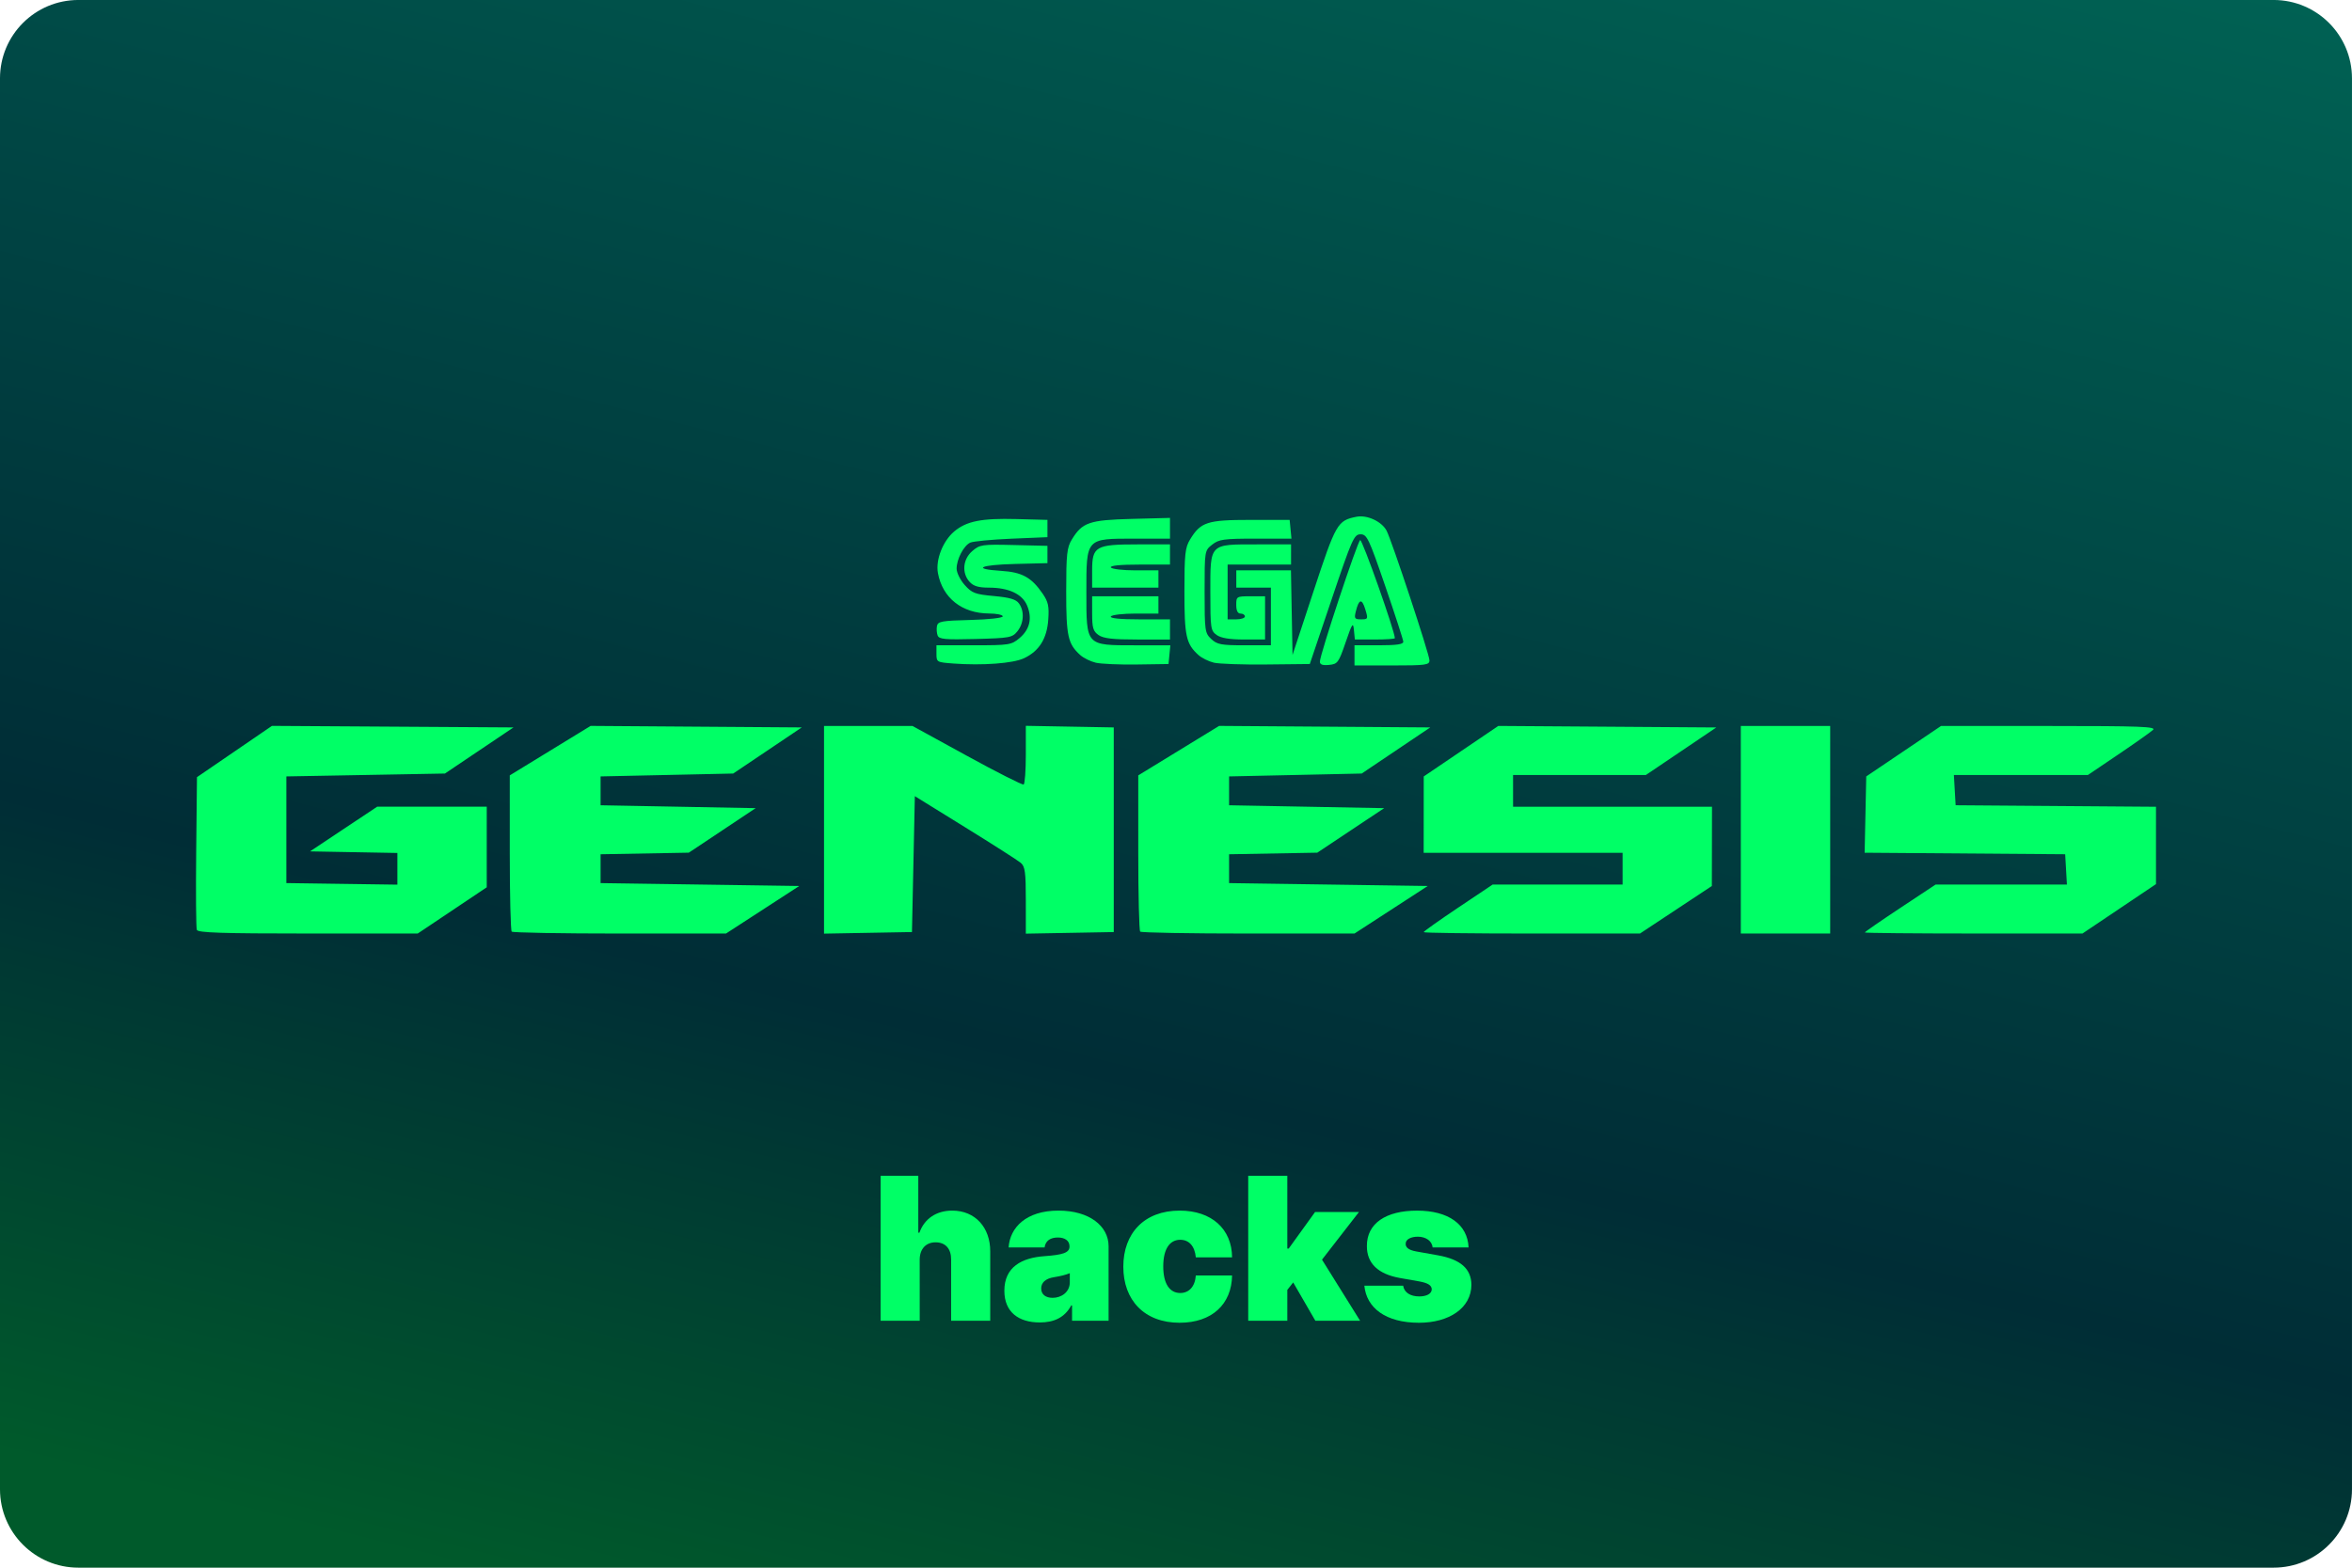
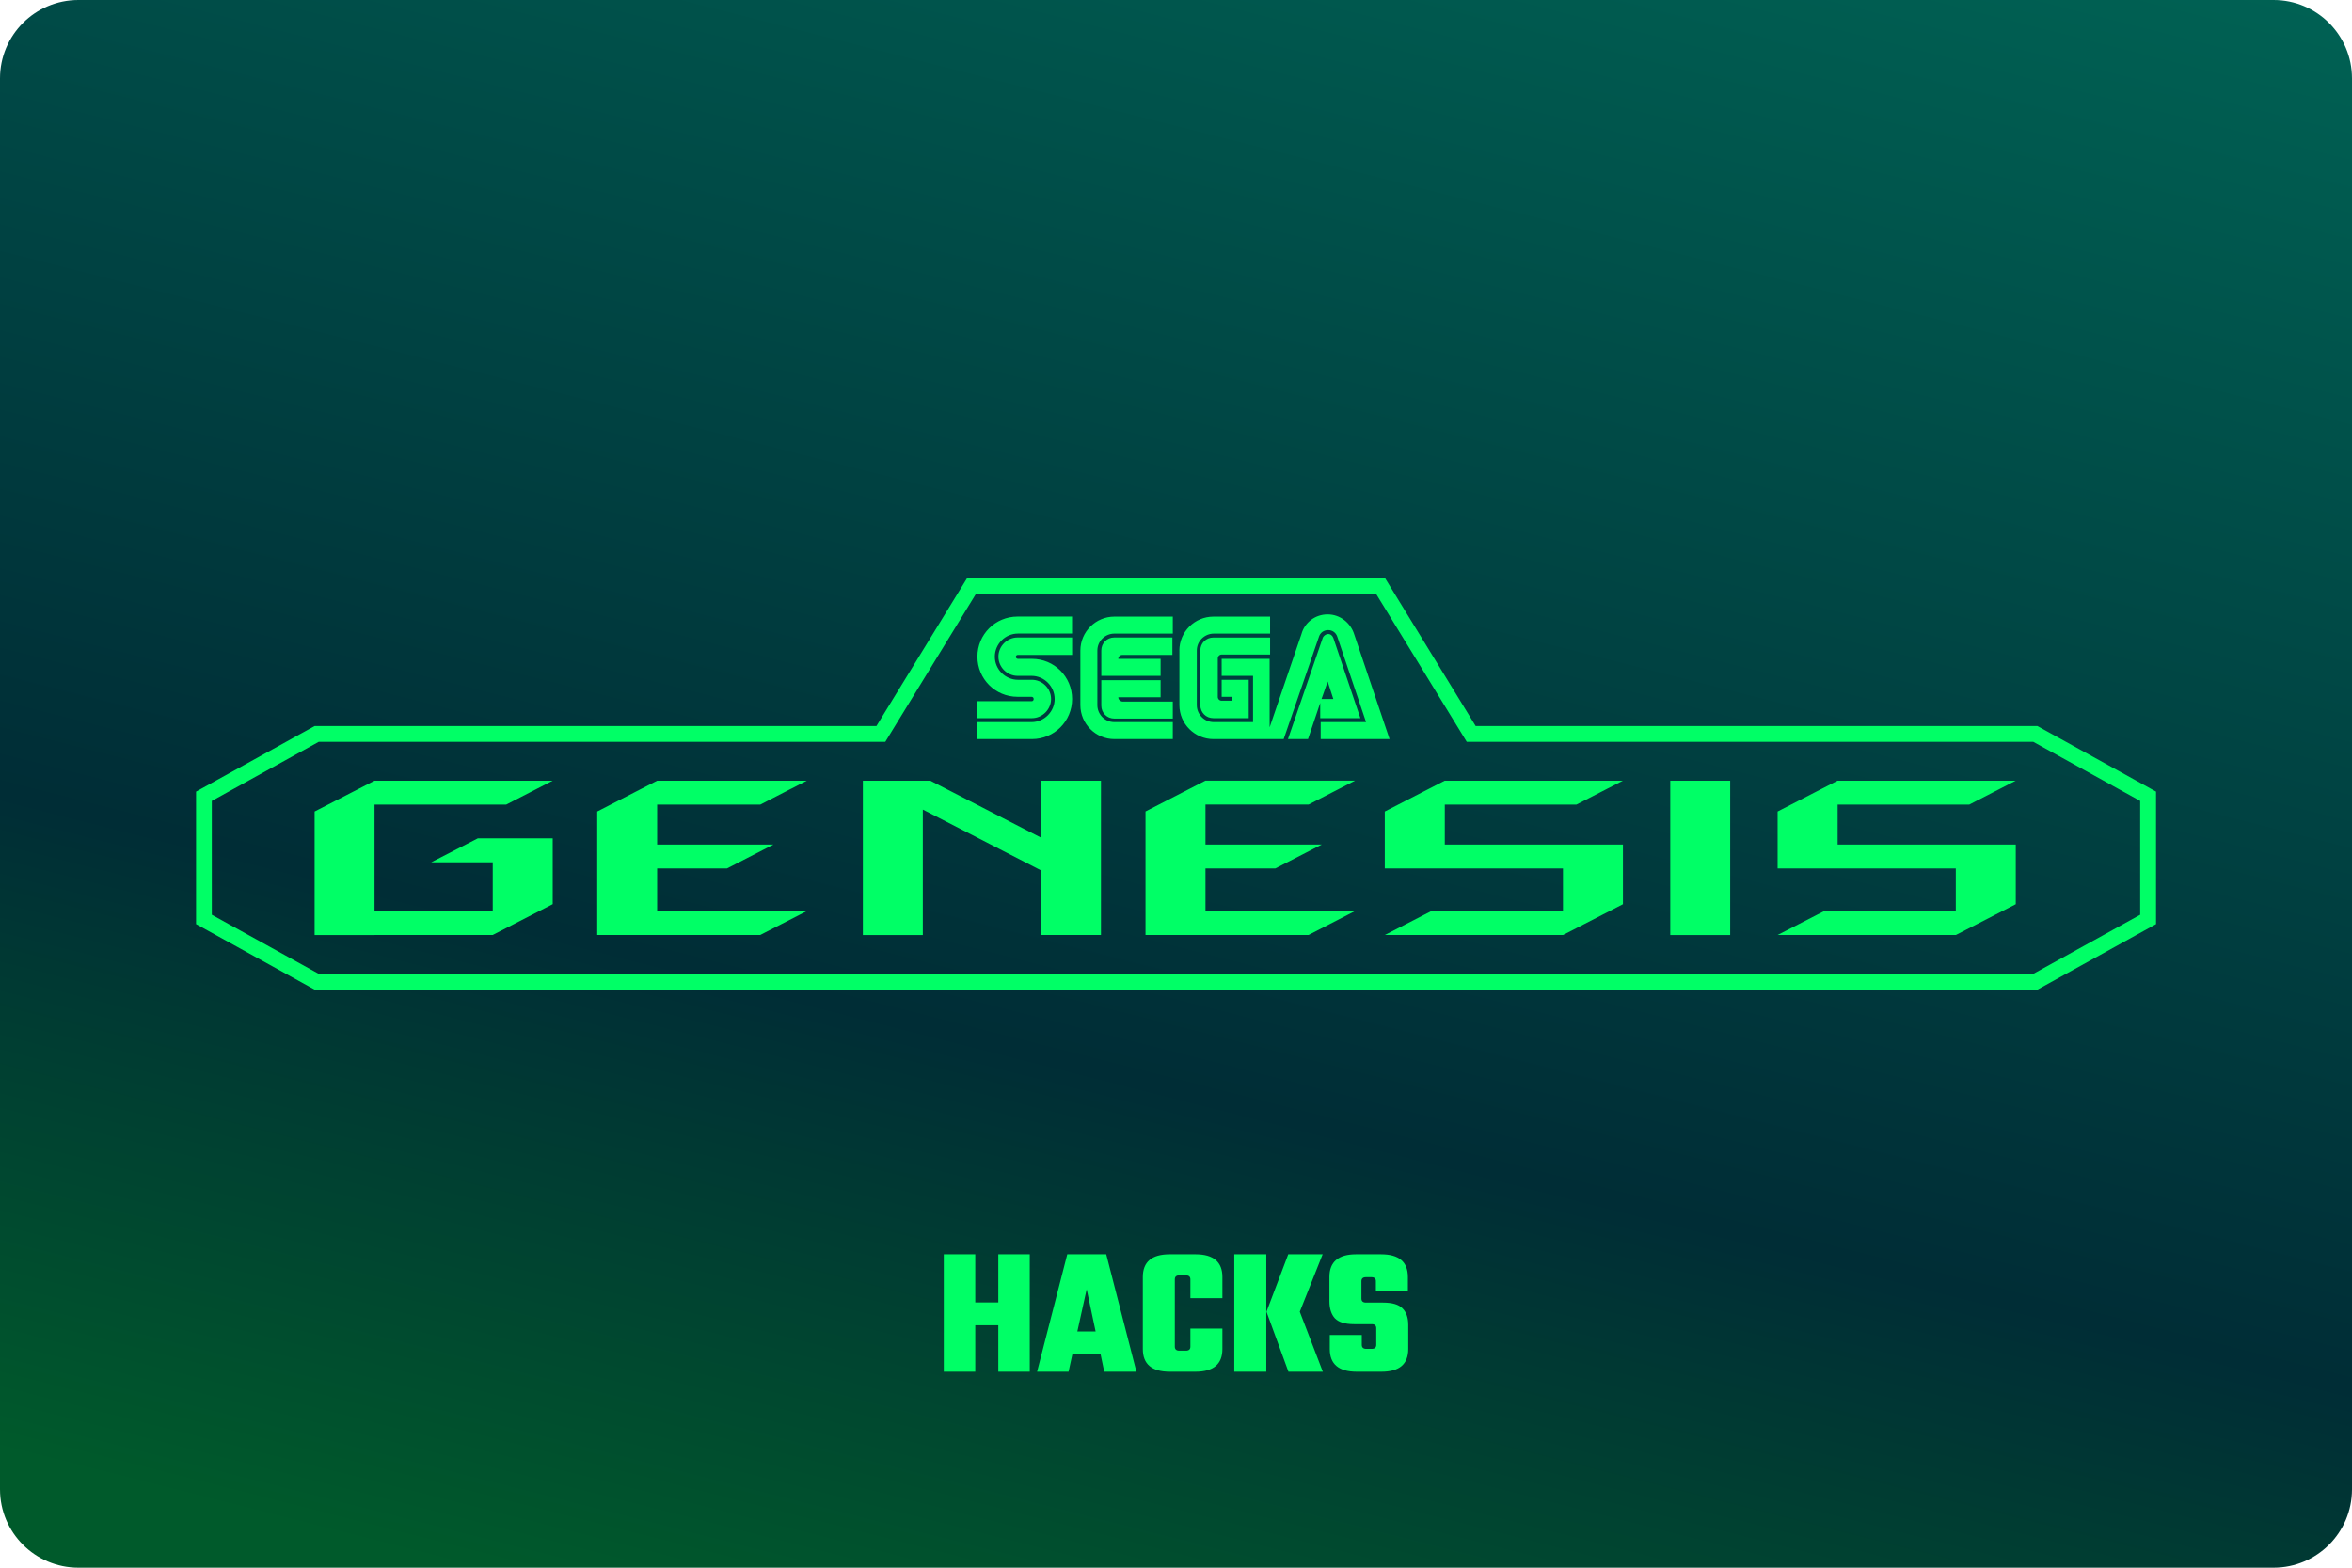
- <svg xmlns="http://www.w3.org/2000/svg" width="480" height="320" version="1.1" viewBox="0 0 480 320">
+ <svg xmlns="http://www.w3.org/2000/svg" width="480" height="320" version="1.1" viewBox="0 0 480 320" xml:space="preserve">
  <defs>
-     <linearGradient id="a" x1="95.956" x2="68.019" y1="-14.236" y2="95.695" gradientTransform="translate(22.456,-51.865)" gradientUnits="userSpaceOnUse">
+     <linearGradient id="a" x1="95.956" x2="68.019" y1="-14.236" y2="95.695" gradientTransform="matrix(3.7795 0 0 3.7795 -.000548 -.0037675)" gradientUnits="userSpaceOnUse">
      <stop stop-color="#006656" offset="0" />
      <stop stop-color="#002d36" offset=".696" />
      <stop stop-color="#005a2b" offset="1" />
    </linearGradient>
  </defs>
-   <g transform="matrix(3.7795 0 0 3.7795 -84.873 196.02)">
-     <rect x="22.456" y="-51.865" width="127" height="84.667" ry="4.233" fill="url(#a)" stroke-linecap="square" stroke-linejoin="round" stroke-width=".529" style="paint-order:stroke fill markers" />
-     <path d="m33.084-1.644c-0.042-0.108-0.057-2.008-0.034-4.222l0.042-4.025 4.048-2.77 13.044 0.083-3.703 2.491-8.562 0.156v5.76l5.994 0.085v-1.711l-4.716-0.086 3.624-2.413h5.918v4.353l-3.727 2.497h-5.925c-4.638 0-5.942-0.043-6.001-0.197zm17.002 0.093c-0.057-0.057-0.104-1.979-0.104-4.27v-4.167l4.366-2.672 11.402 0.082-3.703 2.491-7.161 0.156v1.557l8.374 0.156-3.611 2.405-4.763 0.086v1.557l10.728 0.156-3.957 2.569h-5.734c-3.154 0-5.78-0.047-5.838-0.104zm16.865-5.497v-5.608h4.778l2.943 1.614c1.619 0.888 2.995 1.584 3.059 1.548 0.064-0.036 0.117-0.764 0.117-1.618v-1.552l4.748 0.086v11.053l-4.748 0.086v-1.796c0-1.519-0.042-1.831-0.272-2.027-0.15-0.127-1.498-0.99-2.997-1.917l-2.724-1.686-0.156 7.339-4.748 0.086zm17.072 5.497c-0.057-0.057-0.104-1.979-0.104-4.27v-4.167l4.366-2.672 11.402 0.082-3.703 2.491-7.161 0.156v1.557l8.374 0.156-3.611 2.405-4.763 0.086v1.557l10.728 0.156-3.957 2.569h-5.734c-3.154 0-5.78-0.047-5.838-0.104zm15.308 0.029c0-0.041 0.839-0.637 1.863-1.323l1.863-1.248h7.015v-1.712h-10.742l0.004-4.125 4.026-2.728 11.772 0.082-3.805 2.569h-7.17v1.712h10.742l-8e-3 4.281-3.882 2.569h-5.839c-3.211 0-5.839-0.034-5.839-0.075zm17.124-5.529v-5.604h4.826v11.209h-4.826zm6.694 5.548c0-0.031 0.861-0.626 1.913-1.323l1.913-1.267h7.088l-0.094-1.635-10.828-0.082 0.087-4.121 4.036-2.724h5.838c4.937 0 5.803 0.033 5.61 0.212-0.125 0.117-0.967 0.712-1.871 1.323l-1.643 1.111h-7.238l0.047 0.817 0.047 0.817 10.819 0.082v4.178l-3.97 2.669-5.877-5.88e-4c-3.232-5.4e-4 -5.877-0.026-5.877-0.057zm-49.232-14.527c-0.873-0.064-0.895-0.077-0.895-0.525v-0.459h2.012c1.917 0 2.034-0.018 2.472-0.387 0.557-0.469 0.698-1.072 0.411-1.759-0.261-0.624-0.994-0.967-2.064-0.967-0.563 0-0.832-0.081-1.043-0.313-0.431-0.476-0.365-1.222 0.146-1.662 0.406-0.35 0.527-0.367 2.244-0.326l1.815 0.044v0.934l-1.751 0.044c-1.911 0.048-2.353 0.271-0.741 0.373 1.123 0.071 1.63 0.351 2.234 1.232 0.301 0.438 0.353 0.682 0.303 1.397-0.072 1.033-0.49 1.701-1.305 2.088-0.595 0.282-2.236 0.405-3.838 0.287zm7.699-0.045c-0.282-0.068-0.657-0.254-0.833-0.414-0.664-0.601-0.756-1.021-0.755-3.436 4.67e-4 -2.009 0.039-2.368 0.304-2.801 0.563-0.924 0.939-1.054 3.23-1.113l2.07-0.054v1.12h-1.919c-2.633 0-2.596-0.042-2.596 2.902 0 2.898-0.037 2.858 2.627 2.858h1.907l-0.049 0.506-0.049 0.506-1.712 0.025c-0.942 0.014-1.943-0.03-2.225-0.098zm6.383-4.7e-4c-0.282-0.068-0.657-0.254-0.833-0.414-0.664-0.601-0.756-1.021-0.755-3.436 5.06e-4 -2.009 0.039-2.368 0.304-2.801 0.577-0.947 0.925-1.059 3.269-1.059h2.109l0.098 1.012h-1.935c-1.722 0-1.98 0.036-2.345 0.323-0.409 0.322-0.41 0.33-0.41 2.542 0 2.118 0.016 2.234 0.36 2.557 0.316 0.297 0.536 0.338 1.79 0.338h1.43v-3.114h-1.868v-0.934h2.95l0.086 4.573 1.138-3.457c1.204-3.656 1.29-3.805 2.312-4.009 0.569-0.114 1.361 0.249 1.626 0.746 0.275 0.514 2.318 6.691 2.318 7.008 0 0.251-0.189 0.277-2.024 0.277h-2.024v-1.09h1.323c0.961 0 1.32-0.053 1.312-0.195-0.006-0.107-0.444-1.456-0.973-2.997-0.889-2.588-0.99-2.802-1.336-2.802-0.349 0-0.454 0.236-1.557 3.503l-1.183 3.503-2.335 0.025c-1.284 0.014-2.566-0.031-2.847-0.098zm5.727-0.055c0-0.373 2.019-6.467 2.175-6.563 0.109-0.067 1.873 4.923 1.873 5.297 0 0.039-0.486 0.071-1.08 0.071h-1.08l-0.049-0.506c-0.044-0.45-0.093-0.377-0.45 0.662-0.377 1.098-0.43 1.171-0.895 1.216-0.35 0.035-0.494-0.017-0.494-0.177zm2.449-2.833c-0.182-0.593-0.342-0.555-0.509 0.121-0.094 0.382-0.063 0.428 0.286 0.428 0.376 0 0.385-0.022 0.223-0.549zm-23.089 1.427c-0.05-0.13-0.067-0.364-0.037-0.519 0.048-0.248 0.259-0.287 1.803-0.326 0.993-0.025 1.75-0.109 1.75-0.195 0-0.083-0.333-0.152-0.739-0.154-1.462-0.007-2.512-0.837-2.762-2.183-0.132-0.712 0.267-1.732 0.879-2.247 0.665-0.559 1.471-0.72 3.359-0.67l1.676 0.044v0.934l-1.946 0.082c-1.07 0.045-2.071 0.141-2.224 0.213-0.354 0.167-0.734 0.895-0.734 1.406 0 0.217 0.197 0.615 0.438 0.884 0.391 0.437 0.559 0.501 1.575 0.594 0.855 0.078 1.191 0.177 1.353 0.399 0.303 0.415 0.267 1.07-0.082 1.502-0.279 0.345-0.416 0.371-2.257 0.419-1.644 0.043-1.975 0.013-2.051-0.185zm8.688-0.031c-0.292-0.204-0.346-0.388-0.346-1.168v-0.925h3.58v0.934h-1.236c-0.68 0-1.28 0.07-1.332 0.156-0.062 0.1 0.491 0.156 1.548 0.156h1.644v1.09h-1.756c-1.337 0-1.838-0.058-2.102-0.242zm6.383 0c-0.328-0.23-0.346-0.349-0.346-2.326 0-2.639-0.069-2.569 2.525-2.569h1.833v1.09h-3.425v2.958h0.467c0.257 0 0.467-0.07 0.467-0.156 0-0.086-0.105-0.156-0.234-0.156-0.156 0-0.234-0.156-0.234-0.467 0-0.457 0.017-0.467 0.778-0.467h0.778v2.335h-1.133c-0.773 0-1.243-0.077-1.479-0.242zm-6.729-3.485c0-1.301 0.188-1.41 2.448-1.41h1.756v1.09h-1.644c-1.056 0-1.609 0.056-1.548 0.156 0.053 0.086 0.653 0.156 1.332 0.156h1.236v0.934h-3.58z" fill="#0f6" stroke-width=".156" />
-   </g>
-   <g transform="matrix(3.8449 0 0 3.8449 -4.1495 -4.5683)" fill="#0f6" stroke-width=".265" aria-label="hacks">
-     <path d="m49.895 68.059c0.004-0.571 0.334-0.917 0.842-0.917 0.53 0 0.831 0.346 0.827 0.917v3.247h2.075v-3.683c0.004-1.263-0.793-2.165-2.014-2.165-0.853 0-1.484 0.436-1.744 1.173h-0.06v-3.022h-1.999v7.697h2.075z" />
-     <path d="m56.269 71.396c0.752 0 1.319-0.256 1.669-0.902h0.045v0.812h1.939v-3.954c0-1.067-1.011-1.894-2.661-1.894-1.725 0-2.574 0.902-2.646 1.954h1.909c0.049-0.357 0.312-0.526 0.707-0.526 0.361 0 0.616 0.165 0.616 0.466v0.015c0 0.334-0.368 0.44-1.338 0.511-1.191 0.086-2.12 0.568-2.12 1.834 0 1.15 0.774 1.684 1.879 1.684zm0.676-1.308c-0.353 0-0.601-0.173-0.601-0.496 0-0.297 0.21-0.526 0.692-0.601 0.331-0.053 0.609-0.12 0.827-0.21v0.481c0 0.526-0.447 0.827-0.917 0.827z" />
-     <path d="m63.695 71.411c1.71 0 2.759-0.981 2.781-2.51h-1.924c-0.045 0.605-0.372 0.932-0.827 0.932-0.545 0-0.902-0.466-0.902-1.413s0.357-1.413 0.902-1.413c0.459 0 0.77 0.327 0.827 0.932h1.924c-0.011-1.503-1.082-2.481-2.781-2.481-1.879 0-2.992 1.203-2.992 2.977 0 1.774 1.112 2.977 2.992 2.977z" />
-     <path d="m67.333 71.306h2.075v-1.639l0.312-0.395 1.176 2.033h2.375l-2.022-3.243 1.962-2.529h-2.33l-1.398 1.939h-0.075v-3.864h-2.075z" />
-     <path d="m79.029 67.413c-0.053-1.221-1.067-1.954-2.736-1.954-1.65 0-2.668 0.676-2.661 1.879-0.007 0.909 0.583 1.492 1.759 1.699l1.022 0.18c0.451 0.083 0.654 0.203 0.661 0.421-0.007 0.241-0.282 0.376-0.661 0.376-0.47 0-0.801-0.203-0.857-0.571h-2.059c0.113 1.184 1.135 1.969 2.901 1.969 1.597 0 2.774-0.778 2.781-2.014-0.007-0.853-0.579-1.349-1.759-1.563l-1.173-0.21c-0.44-0.079-0.564-0.237-0.556-0.406-0.007-0.241 0.289-0.376 0.646-0.376 0.41 0 0.752 0.218 0.782 0.571z" />
-   </g>
-   <style type="text/css">.st0{fill:#FC0C18;}
- 	.st1{fill:#FC0C18;}</style>
-   <style type="text/css">.st0{fill:#FC0C18;}
- 	.st1{fill:#FC0C18;}</style>
+   <rect width="480" height="320" ry="16" fill="url(#a)" />
+   <path d="m197.38 117.98-18.521 30.219h-114.64l-24.209 13.385v27.043l24.209 13.385h351.58l24.209-13.385v-27.043l-24.209-13.385h-114.64l-18.512-30.219h-85.26zm1.803 3.228h81.645l18.512 30.219h115.62l21.812 12.062v23.23l-21.812 12.062h-349.92l-21.812-12.062v-23.23l21.812-12.062h115.63l18.512-30.219zm71.77 4.199c-2.583 0-4.719 1.697-5.344 4.01l-6.5 19.053v-13.98h-9.791v3.469h6.406v9.438h-8.01c-1.958 0-3.469-1.604-3.469-3.469v-11.125c0-1.958 1.604-3.469 3.469-3.469h11.488v-3.469h-11.572c-3.833 0-6.947 3.115-6.947 6.938h0.01v11.125c0 3.823 3.124 6.938 6.947 6.938h14.334l7.209-20.916c0.26-0.802 0.978-1.334 1.863-1.334 0.885 0 1.594 0.532 1.865 1.334l5.875 17.447h-9.26v3.469h14.062l-7.209-21.363c-0.708-2.312-2.844-4.094-5.428-4.094zm-63.291 0.447c-4.542 0-8.188 3.646-8.188 8.188s3.646 8.188 8.188 8.188h2.844c0.271 0 0.447 0.176 0.447 0.447 0 0.271-0.176 0.449-0.354 0.449h-11.135v3.469h11.125c2.135 0 3.916-1.783 3.916-3.918s-1.781-3.916-3.916-3.916h-2.844c-2.583 0-4.719-2.135-4.719-4.719s2.135-4.719 4.719-4.719h11.041v-3.469h-11.125zm19.76 0.01c-3.823 0-6.938 3.115-6.938 6.938v11.125c0 3.823 3.115 6.938 6.938 6.938h11.928v-3.469h-11.928c-1.958 0-3.469-1.604-3.469-3.469v-11.125c0-1.958 1.604-3.469 3.469-3.469h11.928v-3.469h-11.928zm43.625 3.553c-0.448 0-0.885 0.355-1.072 0.709l-7.125 20.738h4.094l2.49-7.385v3.115h8.197l-5.521-16.375c-0.177-0.448-0.531-0.803-1.062-0.803zm-63.375 0.709c-2.135 0-3.916 1.781-3.916 3.916s1.781 3.916 3.916 3.916h2.844c2.583 0 4.719 2.135 4.719 4.719 0 2.583-2.135 4.719-4.719 4.719h-11.031v3.469h11.125c4.542 0 8.188-3.646 8.188-8.188s-3.646-8.188-8.188-8.188h-2.844c-0.271 0-0.447-0.176-0.447-0.447 0-0.177 0.176-0.354 0.354-0.354h11.125v-3.562h-11.125zm19.75 0c-1.51 0-2.666 1.156-2.666 2.666v5.166h12.104v-3.469h-8.635c0-0.448 0.355-0.801 0.803-0.801h10.238v-3.562h-11.844zm20.209 0.01c-1.51 1e-5 -2.666 1.156-2.666 2.666v11.125c0 1.51 1.156 2.668 2.666 2.668h7.209v-7.834h-5.521v3.469h2.053v0.803h-2.053c-0.438 0-0.801-0.355-0.791-0.793v-7.832c0-0.448 0.353-0.803 0.801-0.803h9.875v-3.469h-11.572zm-22.875 8.709v5.166c0 1.51 1.156 2.666 2.666 2.666h11.928v-3.469h-10.322c-0.448-0.083-0.803-0.437-0.803-0.885h8.635v-3.478h-12.104zm46.197 0.27 1.156 3.562h-2.406l1.25-3.562zm-24.947 20.23-12.229 6.291v25.209h33.281l9.469-4.877c-0.004 2e-5 -0.007 0.002-0.012 0.002h-30.5v-8.699h14.25l9.49-4.885h-23.74v-8.156h21.043l9.488-4.885h-30.541zm30.521 26.623c0.027-1.8e-4 0.054-8.3e-4 0.072-0.01h-0.053l-0.02 0.01zm54.719-26.623c-0.021 0.01-0.053 0.01-0.084 0.01h-36.322l-12.23 6.291v11.625h36.365v8.699h-26.865l-9.457 4.863c-0.021 0.01-0.053 0.021-0.074 0.031l0.043-0.01h36.363l12.23-6.291v-12.178h-36.355v-8.146h26.855l9.488-4.885 0.043-0.01zm-254.81 0.01-12.23 6.291v25.209h12.23v-0.01h24.125l12.238-6.293v-13.426h-15.291l-9.5 4.885h12.553v9.959h-24.125v-21.73h26.863l9.5-4.885h-36.363zm57.676 0-12.229 6.291v25.199h33.271l9.5-4.875h-30.543v-8.699h14.25l9.49-4.885h-23.74v-8.146h21.043l4.812-2.478 1.145-0.594 0.387-0.188 3.156-1.625h-30.543zm41.98 0v31.5h12.238v-25.604l24.125 12.416v13.178h12.23v-31.49h-12.23v11.625l-22.604-11.625h-13.76zm164.78 0v31.5h12.229v-31.5h-12.229zm34.135 0-12.229 6.291v11.625h36.363v8.699h-26.863l-9.459 4.863c-0.021 0.01-0.051 0.021-0.072 0.031 0.021-0.01 0.051-0.01 0.082-0.01h36.324l12.229-6.291v-12.168h-36.354v-8.156h26.854l9.49-4.885h-36.365z" fill="#0f6" />
+   <path d="m192.61 256.03v23.969h6.422v-9.482h4.703v9.482h6.422v-23.969h-6.422v9.82h-4.703v-9.82h-6.422zm25.199 0-6.16 23.969h6.422l0.785-3.584h5.748l0.748 3.584h6.57l-6.16-23.969h-7.953zm20.908 0c-3.659 0-5.488 1.545-5.488 4.631v14.709c0 3.086 1.83 4.629 5.488 4.629h5.264c3.659 0 5.488-1.543 5.488-4.629v-4.182h-6.533v3.695c0 0.548-0.311 0.822-0.934 0.822h-1.307c-0.622 0-0.934-0.275-0.934-0.822v-13.738c0-0.548 0.311-0.82 0.934-0.82h1.307c0.622 0 0.934 0.273 0.934 0.82v3.846h6.533v-4.33c0-3.086-1.83-4.631-5.488-4.631h-5.264zm13.178 0v23.969h6.533v-23.969h-6.533zm11.014 0-4.443 11.723 4.481 12.246h7.018l-4.703-12.246 4.666-11.723h-7.018zm13.85 0c-3.634 0-5.449 1.545-5.449 4.631v4.928c0 1.518 0.372 2.688 1.119 3.51 0.772 0.796 2.078 1.193 3.92 1.193h3.584c0.622 0 0.934 0.275 0.934 0.822v3.397c0 0.548-0.311 0.822-0.934 0.822h-1.082c-0.622 0-0.934-0.275-0.934-0.822v-2.016h-6.533v2.875c0 3.086 1.83 4.629 5.488 4.629h5.076c3.634 0 5.451-1.543 5.451-4.629v-4.928c0-1.493-0.399-2.627-1.195-3.398-0.772-0.772-2.078-1.156-3.92-1.156h-3.508c-0.622 0-0.934-0.275-0.934-0.822v-3.547c0-0.548 0.311-0.82 0.934-0.82h1.082c0.622 0 0.934 0.273 0.934 0.82v2.016h6.533v-2.873c0-3.086-1.817-4.631-5.451-4.631h-5.115zm-54.99 7.131 1.828 8.625h-3.732l1.904-8.625z" fill="#0f6" />
</svg>
